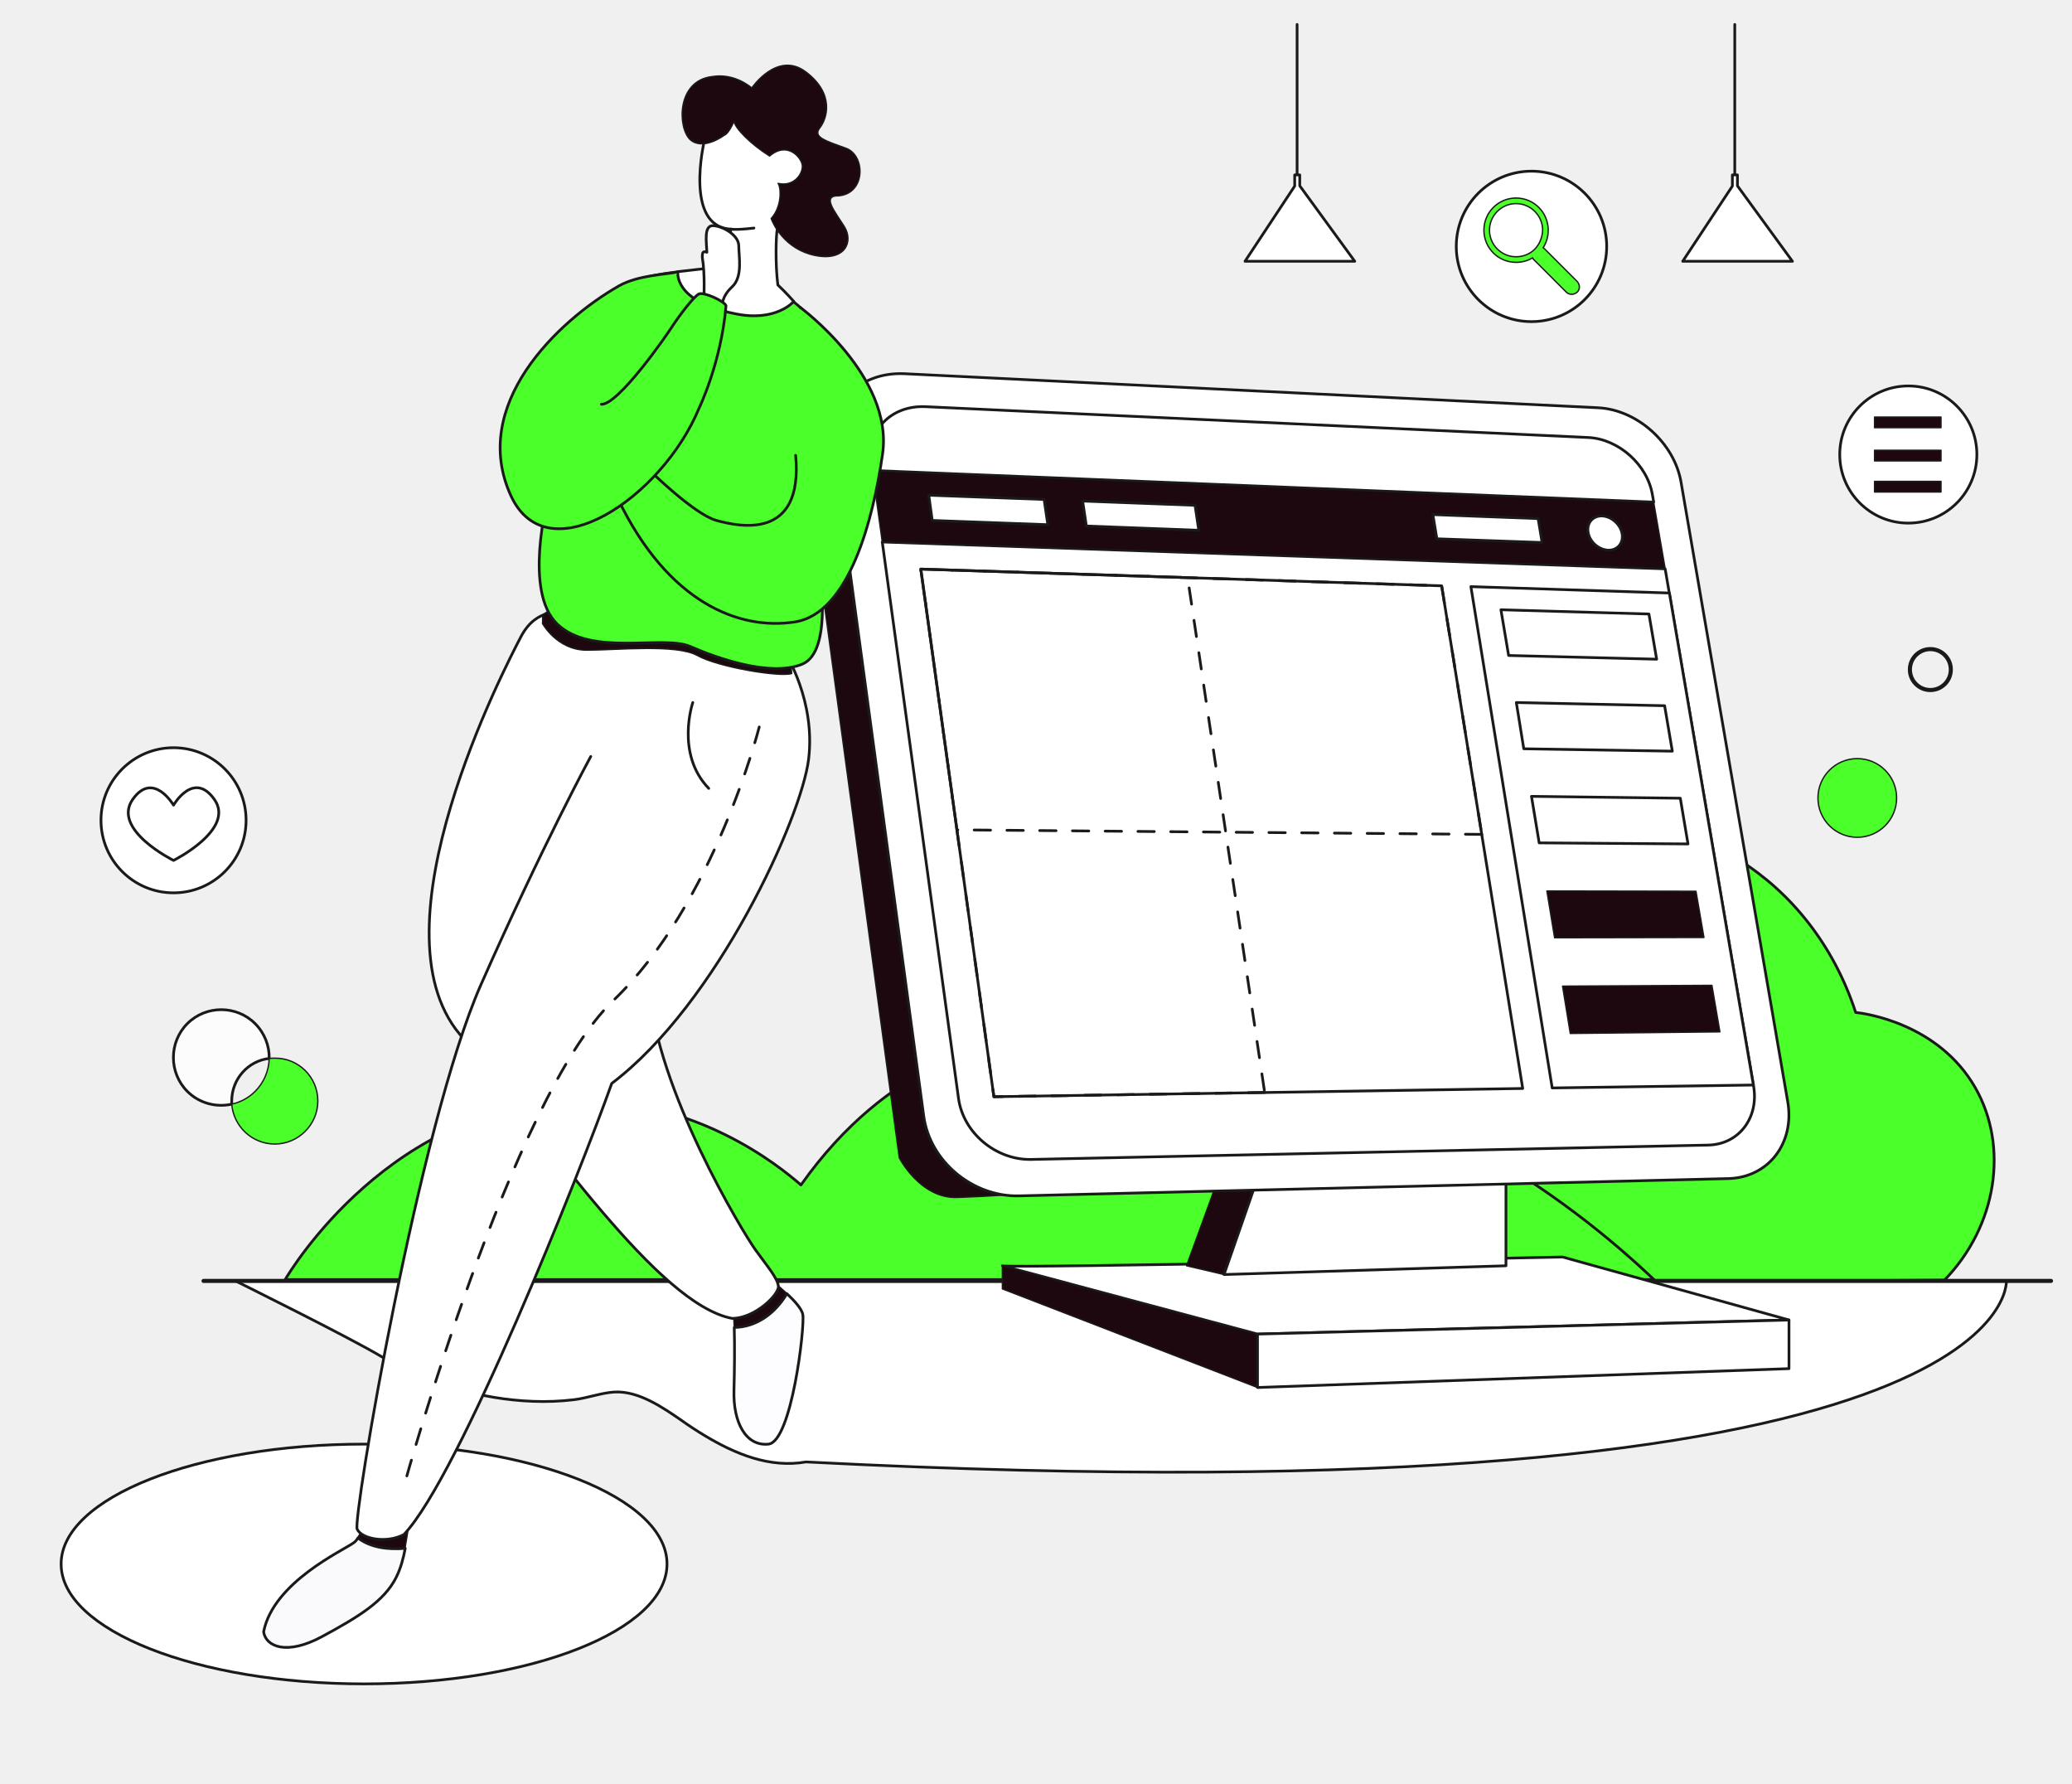
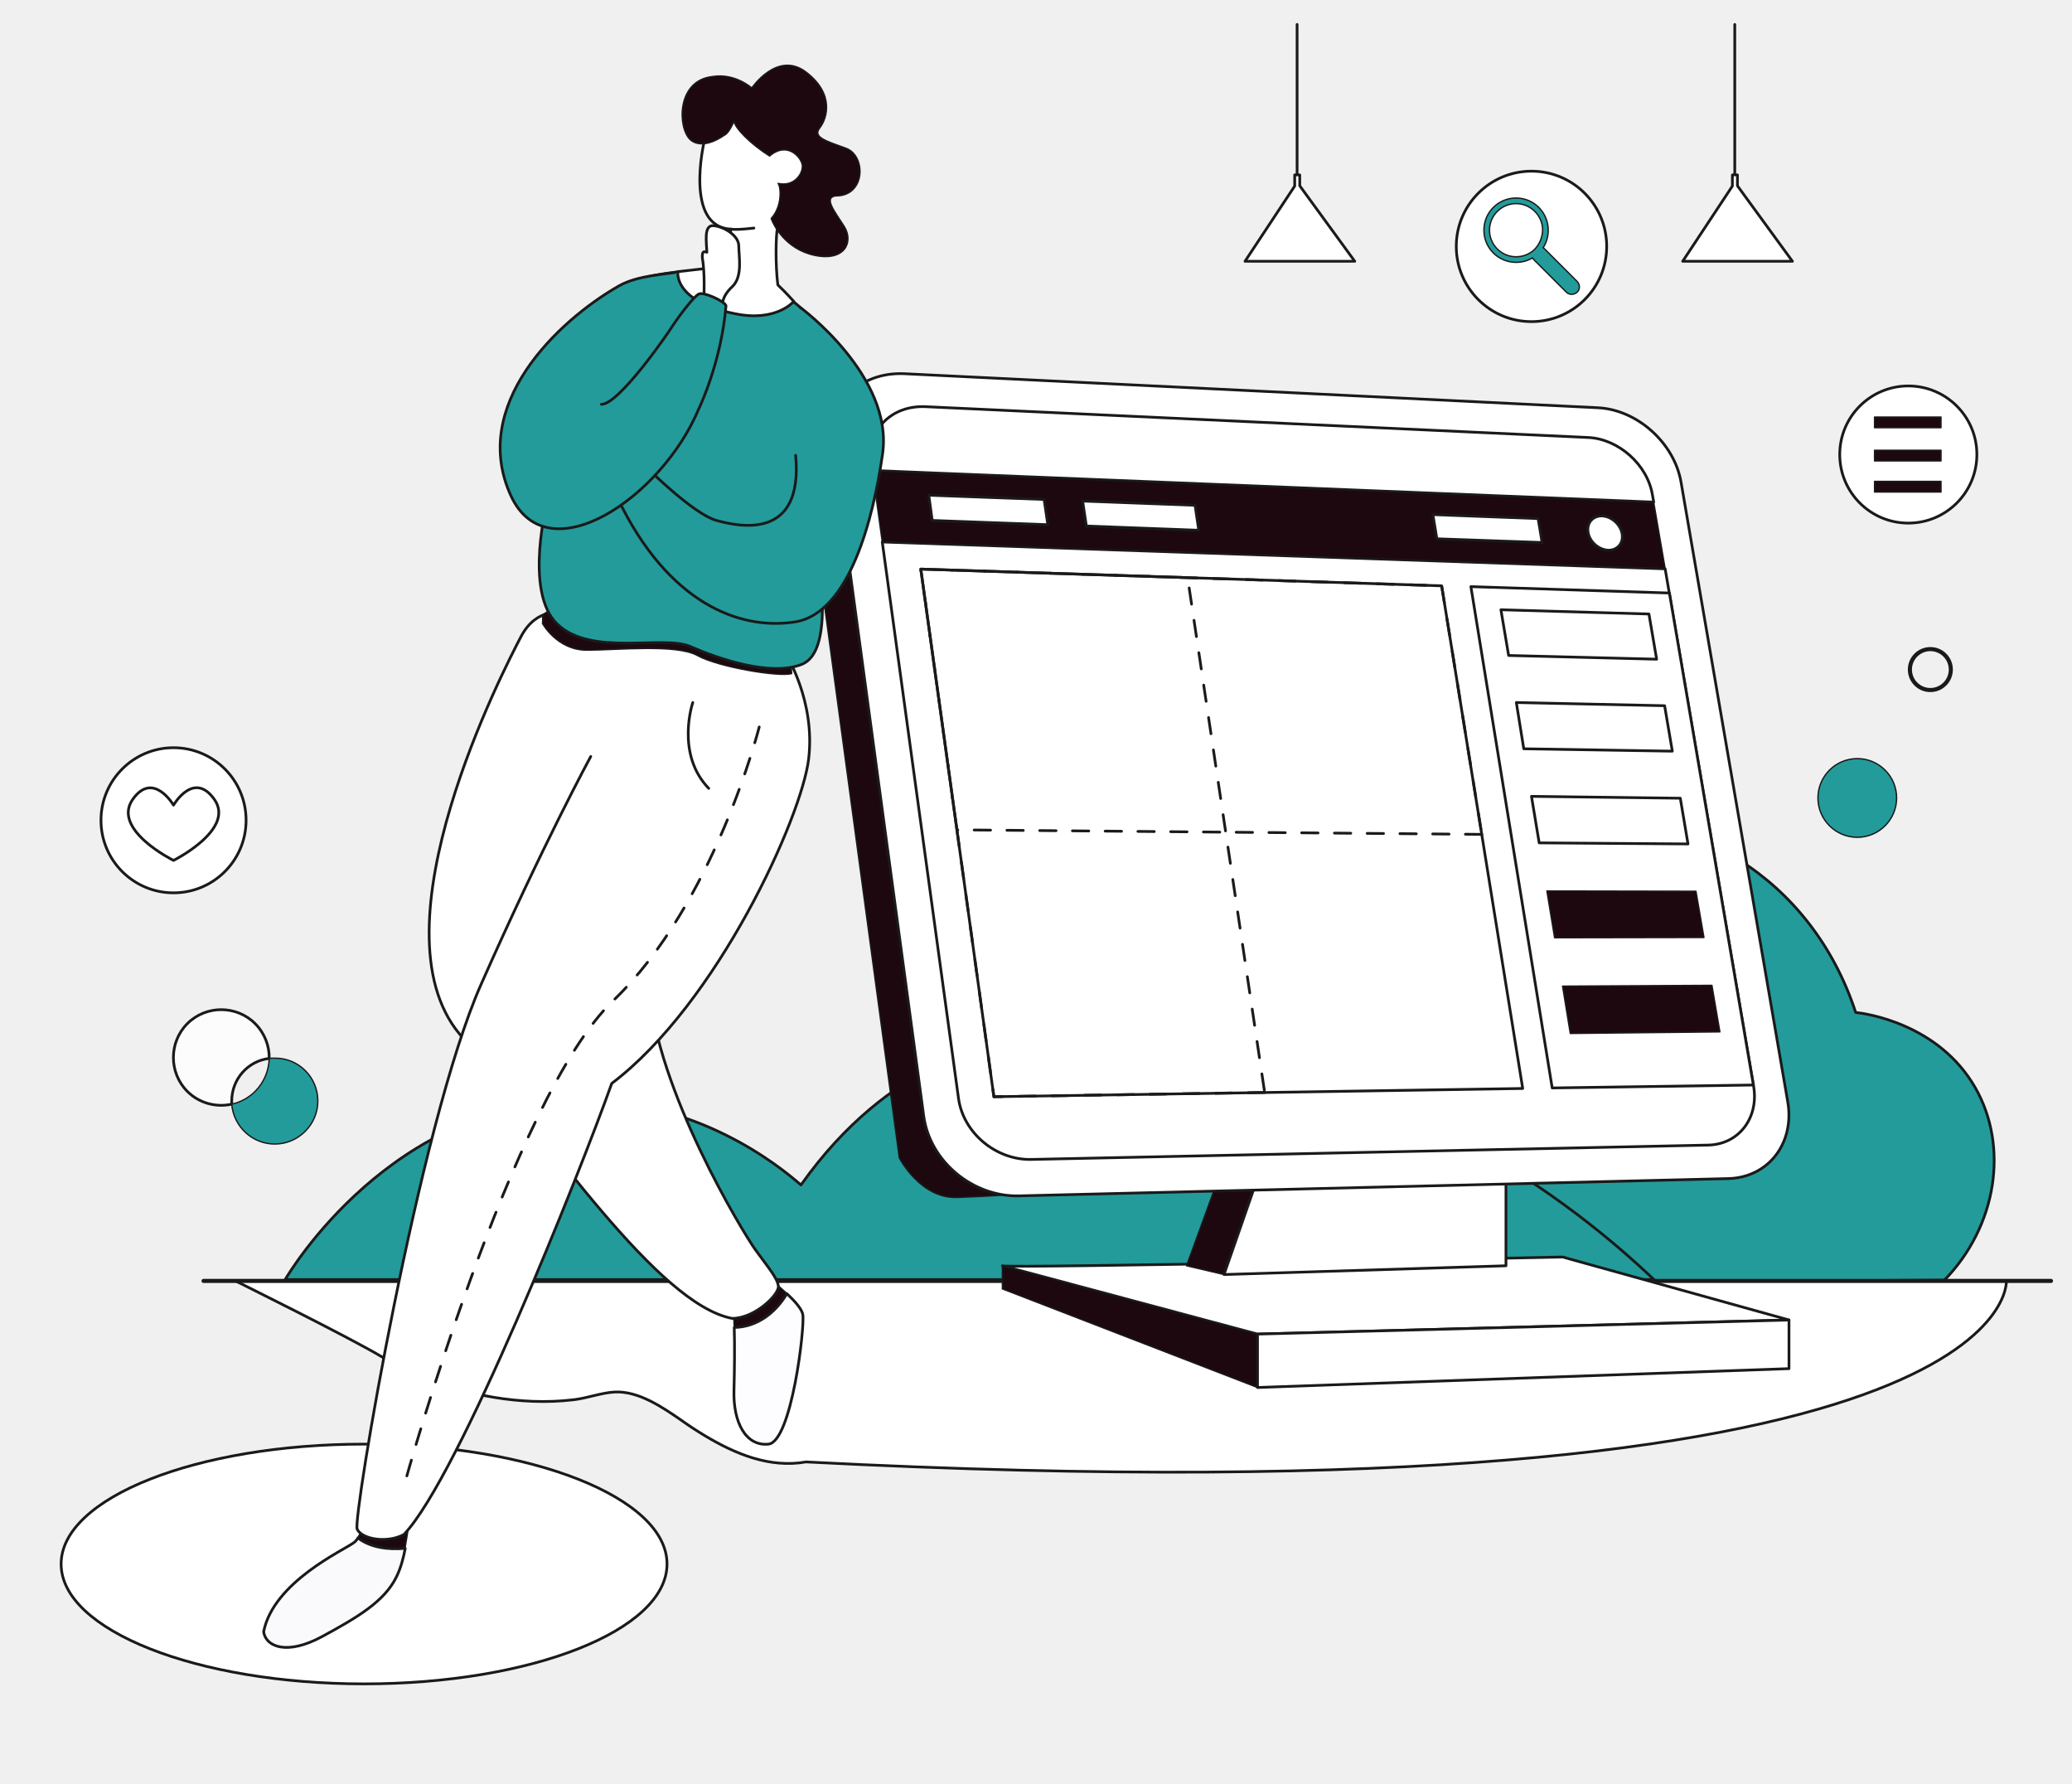
<svg xmlns="http://www.w3.org/2000/svg" version="1.1" id="Layer_1" x="0px" y="0px" viewBox="0 0 779.7 671" style="enable-background:new 0 0 779.7 671;" xml:space="preserve">
  <style type="text/css">
	.st0{fill:#FFFFFF;stroke:#1A1A1A;stroke-width:1.027;stroke-linecap:round;stroke-linejoin:round;stroke-miterlimit:10;}
	.st1{fill:#1D0810;stroke:#1A1A1A;stroke-width:0.513;stroke-linecap:round;stroke-linejoin:round;stroke-miterlimit:10;}
- 	.st2{fill:#4BFF2A;stroke:#1A1A1A;stroke-width:1.027;stroke-linecap:round;stroke-linejoin:round;stroke-miterlimit:10;}
+ 	.st2{fill:#239b9b;stroke:#1A1A1A;stroke-width:1.027;stroke-linecap:round;stroke-linejoin:round;stroke-miterlimit:10;}
	.st3{fill:none;stroke:#1A1A1A;stroke-width:1.541;stroke-linecap:round;stroke-linejoin:round;stroke-miterlimit:10;}
	
		.st4{fill:none;stroke:#1A1A1A;stroke-width:1.027;stroke-linecap:round;stroke-linejoin:round;stroke-miterlimit:10;stroke-dasharray:6.162;}
	.st5{fill:#FDFDFF;stroke:#1A1A1A;stroke-width:1.027;stroke-linecap:round;stroke-linejoin:round;stroke-miterlimit:10;}
	.st6{fill:#FAFAFC;stroke:#1A1A1A;stroke-width:1.027;stroke-linecap:round;stroke-linejoin:round;stroke-miterlimit:10;}
- 	.st7{fill:#4BFF2A;stroke:#1A1A1A;stroke-width:0.513;stroke-linecap:round;stroke-linejoin:round;stroke-miterlimit:10;}
+ 	.st7{fill:#239b9b;stroke:#1A1A1A;stroke-width:0.513;stroke-linecap:round;stroke-linejoin:round;stroke-miterlimit:10;}
	.st8{fill:#FCFCFC;stroke:#1A1A1A;stroke-width:1.027;stroke-linecap:round;stroke-linejoin:round;stroke-miterlimit:10;}
</style>
  <g id="vector">
    <ellipse class="st0" cx="137" cy="588.4" rx="114" ry="45.1" />
    <path class="st0" d="M256.5,534.4c2.8,2,5.7,3.9,8.7,5.7c11.5,6.9,24.4,12.3,38.1,9.9C761.5,573.5,755,481.9,755,481.9l-666.4,0   c0,0,42.8,21.2,55,28.5c16.7,10,37.4,16.1,57,16.8c5.1,0.2,10.2,0,15.3-0.6c5.1-0.6,10.3-2.6,15.3-2.9   C240.3,523.2,249.4,529.5,256.5,534.4z" />
    <g>
      <g>
        <circle class="st0" cx="718.1" cy="171" r="25.8" />
        <rect x="705.4" y="156.9" class="st1" width="25" height="4" />
        <rect x="705.4" y="169.4" class="st1" width="25" height="4" />
        <rect x="705.4" y="181.1" class="st1" width="25" height="4" />
      </g>
      <path class="st2" d="M359,481.8c123.8-0.9,248.9,0.8,372.7-0.2c19.9-20.5,24.2-50.4,11.6-72.4c-13.9-24.3-41.8-28-45-28.3    c-16.7-51.3-65-78.5-104-68.3c-38.5,10.1-53.5,52.8-54.8,56.7c-27.8-9.9-55.6-3.8-68.7,13.9c-7,9.5-8.3,20.2-8.4,27.4    c-29.7-55.4-82.3-71.2-105.9-55.7c-18,11.9-23.5,45-14.9,78.9c-6.6,1.4-19.2,5-21.4,13C317.4,457.2,331.2,471.1,359,481.8z" />
      <path class="st2" d="M107.3,481.4c171.7,0,343.4,0,515.1,0c-15.4-14.6-39.4-34.7-72.3-52.4c-32.1-17.2-124.2-66.7-199.6-27.3    c-14,7.3-32.2,20.2-49.1,44.1c-8.6-7.5-39.3-32.2-83.6-31.8C147.4,414.7,109.3,478,107.3,481.4z" />
      <line class="st3" x1="76.6" y1="481.9" x2="771.8" y2="481.9" />
      <path class="st0" d="M377.2,476.2c0,1.1,210.8-3.3,210.8-3.3l85.2,23.7l-200,5.3L377.2,476.2z" />
      <polygon class="st1" points="377.2,484.9 377.2,476.2 473.2,501.9 473.2,522   " />
      <polygon class="st0" points="673.2,496.6 673.2,514.9 473.2,522 473.2,501.9   " />
      <polygon class="st1" points="457.8,445.2 446.5,476.2 460.6,479.5 473.2,443.3   " />
      <polygon class="st0" points="566.7,441.7 566.7,476.2 460.6,479.5 473.2,443.3   " />
      <g>
        <path class="st1" d="M381.4,449.3c0,0-7.3,0.7-21.2,1.2s-21.8-14.9-21.8-14.9l-36.2-267.4c-1.5-10.3,2.5-16.5,11.4-20.4     c0,0,7.2-3.3,14.4-5.2" />
        <path class="st0" d="M650.4,443.4l-267,6.5c-17.4,0.4-33.5-13-35.8-30L313.5,168c-2.2-16,9.9-28.2,26.9-27.4l260.9,12.8     c14.8,0.7,28.8,13.3,31.3,28.1l40.1,232.8C675.5,430,665.5,443,650.4,443.4z" />
        <path class="st0" d="M621.8,186.1c-1.9-11.3-12.7-20.9-24-21.5l-249.5-11.6c-12.9-0.6-22.1,8.8-20.4,20.9l0.4,3.1l294,11.9     L621.8,186.1z" />
        <path class="st0" d="M332,203.9l28.7,209.4c1.8,12.9,14,23.1,27.2,22.9l254.8-5.4c11.6-0.2,19.2-10.2,17.2-22.1l-33.3-194.7     L332,203.9z" />
        <polygon class="st1" points="622.3,189 328.3,177.1 332,203.9 626.6,213.9    " />
        <polygon class="st0" points="394.3,197.4 350.8,195.8 349.5,186.3 392.9,187.9    " />
        <polygon class="st0" points="451.1,199.5 408.8,197.9 407.4,188.5 449.7,190.1    " />
        <polygon class="st0" points="580.3,204.1 540.7,202.7 539.2,193.6 578.8,195.1    " />
        <path class="st0" d="M610.4,200.8c-0.6-3.5-3.9-6.5-7.5-6.7c-3.5-0.1-5.9,2.6-5.3,6.2c0.6,3.6,4,6.5,7.5,6.7     C608.7,207.1,611,204.3,610.4,200.8z" />
        <polygon class="st0" points="573,409.5 374,412.6 346.5,214.1 542.5,220.4    " />
        <polygon class="st4" points="475.9,411 374,412.6 346.5,214.1 446.9,217.3    " />
        <polygon class="st0" points="659.8,408.2 584.1,409.3 553.5,220.7 628.2,223.1    " />
        <polygon class="st4" points="557.6,313.9 360.1,312.2 346.5,214.1 542.5,220.4    " />
        <polygon class="st0" points="623.4,248 567.7,246.6 564.8,229.4 620.5,231    " />
        <polygon class="st0" points="629.3,282.6 573.4,281.7 570.6,264.3 626.4,265.5    " />
        <polygon class="st0" points="635.2,317.5 579.2,317.1 576.3,299.6 632.3,300.3    " />
        <polygon class="st1" points="641.2,352.7 585,352.8 582.1,335.2 638.2,335.3    " />
        <polygon class="st1" points="647.2,388.2 590.9,388.8 588,371 644.2,370.7    " />
      </g>
      <g>
        <path class="st1" d="M296.2,486.7c-3.4-3.2-6.9-5.8-6.9-5.8s-15.3,8.4-14,9.8c0.5,0.6,0.8,4,1,8.6     C284.8,499.3,291.9,493.9,296.2,486.7z" />
        <path class="st5" d="M302.1,494.6c-0.3-2.1-3.1-5.2-6-7.9c-4.3,7.3-11.4,12.6-19.8,12.7c0.2,6.8,0.1,16.2-0.1,23.5     c-0.4,12.3,4.5,21.3,13,20.4C297.9,542.3,302.9,499.2,302.1,494.6z" />
        <path class="st0" d="M244.3,371.3c2.6,38.6,35.3,92.4,39.9,98.8c4.6,6.4,8.4,10.7,8.7,13.8c0.3,3.1-8.8,12.1-17.4,12.1     c-27.9-5.3-68.7-66.5-102.5-106.9s17-138,23-149.5c6-11.5,15.6-8.9,15.6-8.9l71,13" />
        <path class="st1" d="M152.4,582.5c1.1-5.9,1.5-11.4,3.1-14.4c2.7-4.8-15.4-3.9-15.4-3.9s-2.5,9.7-5.5,14.3     C139.4,582.2,146,583.1,152.4,582.5z" />
        <path class="st6" d="M134.7,578.6c-0.5,0.8-1,1.4-1.6,1.8c-3.7,2.8-30.2,14.7-33.9,33.5c0.8,5.6,8.7,9,22,1.8     c13.3-7.2,23.4-13.2,27.9-22.3c1.7-3.4,2.7-7.2,3.4-10.9C146,583.1,139.4,582.2,134.7,578.6z" />
        <path class="st0" d="M222.3,284.6c0,0-17.9,32.9-41.3,85.8s-48.4,201.2-46.6,204.9c1.8,3.8,11.3,5.4,17.6,2     c20.8-21.9,66.3-136.3,78.2-169.7c39.8-30.1,71.5-100.2,74.1-122.1c2.6-21.9-8.6-39.4-8.6-39.4l-19.4-6.1" />
        <path class="st1" d="M204.1,234.5c0,0,5.5,10.1,16.7,10.1c11.2,0,33.7-2.4,41.6,2c7.9,4.4,30.9,8.2,35.5,6.8     c-0.4-5.9-0.4-5.9-0.4-5.9l-86.2-20.9l-7.1,4.7V234.5z" />
        <path class="st2" d="M206.1,188c0,0-9.2,34.5,3.6,46.8c12.8,12.3,39.7,4,50,8.4c10.2,4.5,30.2,11.5,42.1,6.7s6.5-35.5,6.3-43.1     c-0.2-7.6-5.8-90-5.8-90s-19.7-21.9-59.1-12.5C222.9,129.6,206.1,188,206.1,188z" />
        <path class="st0" d="M275.1,86.2c0,0-2.7,13-4.2,14.2c-15.8,1.8-15.8,1.8-15.8,1.8s-2,11.1,21.4,15.8c15.6,3.3,22.2-4.6,22.2-4.6     s-3.1-3.5-6-6.2c-1-7.9-0.7-18.8-0.2-21.1s17.9-18.2,13.4-29s-27.9-21-31.8-19.3c-3.9,1.7-9.1,15.4-9.1,15.4     S257.3,85.4,275.1,86.2z" />
        <path class="st2" d="M301.2,115.7c0,0,35.2,25.9,30.9,55.2c-3.4,23.6-12.3,60-33.1,63.1c-20.8,3.2-47.6-7.2-66.4-46.2     c10.1-8.9,11.7-11,11.7-11s16.9,16.7,25.3,19s32.8,7.8,29.8-24.5" />
        <path class="st0" d="M283.7,85.8c0,0-6.3,0.8-8.7,0.4" />
        <path class="st0" d="M264.9,111.9c0,0,0.4-9.3-0.6-14.9c-0.1-2.2,0.3-2.6,1.7-2.1c-0.1-3.6-1.3-10.2,2.4-10     c3.7,0.2,9.6,3.6,9.6,7.6s1.6,11.6-2.5,15.4c-4.1,3.8-3.7,7.2-3.7,7.2L264.9,111.9z" />
        <path class="st2" d="M255.1,102.3c-4.7,1-14.9,1.2-22.1,5.2c-23.5,13.4-56.4,45.1-40.7,79.1c13.8,29.7,56.8,0.6,70.7-32.9     c0,0,8.4-17.2,10.2-38.7c-0.6-1.7-8.4-5.3-10.2-4.4c-1.9,0.9-7.5,8.3-9.9,12c-2.4,3.8-20.4,29.7-26.8,29.5" />
        <path class="st1" d="M272.5,50.9c0,0-7.8,5.9-12.7,1.7c-4.8-4.3-5.4-22.3,8.3-23.8c8.5-1.4,14.8,4.3,14.8,4.3s9.6-14.2,20.4-6     c10.8,8.2,8,17.4,5.2,21c-2.8,3.5,2.2,4.9,9.9,7.7c7.6,2.8,7.4,18.1-4,17.9c-4.5,0.7-0.4,5.7,3.3,11.5c3.6,5.8,0.3,13.2-11,10.9     c-11.3-2.3-15.8-11.8-16.5-13.9c4.2-4.6,3.7-11.8,2.6-13.2c6.3,1.4,9.5-4,9.1-6.9c-0.4-2.9-5.6-9.1-12.3-3.4     c-7.3-4.6-13-10.5-13.4-13.1C274.1,50.6,272.5,50.9,272.5,50.9z" />
      </g>
      <circle class="st7" cx="698.9" cy="300.2" r="14.8" />
      <circle class="st3" cx="726.4" cy="251.9" r="7.7" />
      <g>
        <circle class="st0" cx="576.3" cy="92.7" r="28.3" />
        <path class="st7" d="M593.5,105.9l-12.2-12.2c-0.2-0.2-0.4-0.3-0.6-0.5c1.2-1.9,1.9-4.1,1.9-6.6c0-6.7-5.4-12.1-12.1-12.1     c-6.7,0-12.1,5.4-12.1,12.1c0,6.7,5.4,12.1,12.1,12.1c2.3,0,4.4-0.6,6.2-1.7c0.1,0.3,0.3,0.5,0.5,0.7l12.2,12.2     c1.1,1.1,2.9,1.1,4.1,0C594.6,108.9,594.6,107.1,593.5,105.9z M578.1,93.1c-0.4,0.5-0.9,1-1.4,1.4c-1.7,1.3-3.8,2.1-6.2,2.1     c-5.5,0-10-4.5-10-10c0-5.5,4.5-10,10-10c5.5,0,10,4.5,10,10C580.4,89.1,579.5,91.4,578.1,93.1z" />
      </g>
    </g>
    <path class="st4" d="M285.7,273.5c0,0-16.8,66.4-55,103s-78.3,181.2-78.3,181.2" />
    <path class="st0" d="M260.7,264.3c0,0-6.6,19.3,6,32.3" />
    <g>
      <path class="st8" d="M87.2,414.2c0,0.4,0,0.8,0,1.2c-5.8,1.3-12.2-0.3-16.7-4.8c-7-7-7-18.5,0-25.5c7-7,18.5-7,25.5,0    c3.6,3.6,5.4,8.4,5.3,13.1C93.4,399.1,87.2,405.9,87.2,414.2z" />
      <path class="st7" d="M119.6,414.2c0,8.9-7.3,16.2-16.2,16.2c-8.5,0-15.5-6.6-16.2-15c3.2-0.7,6.3-2.3,8.8-4.8    c3.4-3.4,5.2-7.9,5.3-12.4c0.7-0.1,1.4-0.1,2.1-0.1C112.3,398,119.6,405.2,119.6,414.2z" />
    </g>
    <g>
      <polygon class="st0" points="487.2,65.8 487.2,70 468.5,98.3 509.8,98.3 489.1,69.9 489.1,65.8   " />
      <line class="st0" x1="488.1" y1="9.2" x2="488.1" y2="65.4" />
    </g>
    <g>
      <polygon class="st0" points="651.9,65.8 651.9,70 633.2,98.3 674.5,98.3 653.8,69.9 653.8,65.8   " />
      <line class="st0" x1="652.8" y1="9.2" x2="652.8" y2="65.4" />
    </g>
    <g>
      <circle class="st0" cx="65.3" cy="308.6" r="27.3" />
      <path class="st0" d="M65.3,323.7c0,0-23.3-11.5-15.4-22.9c7.7-11,15.4,2.1,15.4,2.1s7.6-13.2,15.4-2.1    C88.6,312.1,65.3,323.7,65.3,323.7z" />
    </g>
  </g>
</svg>
